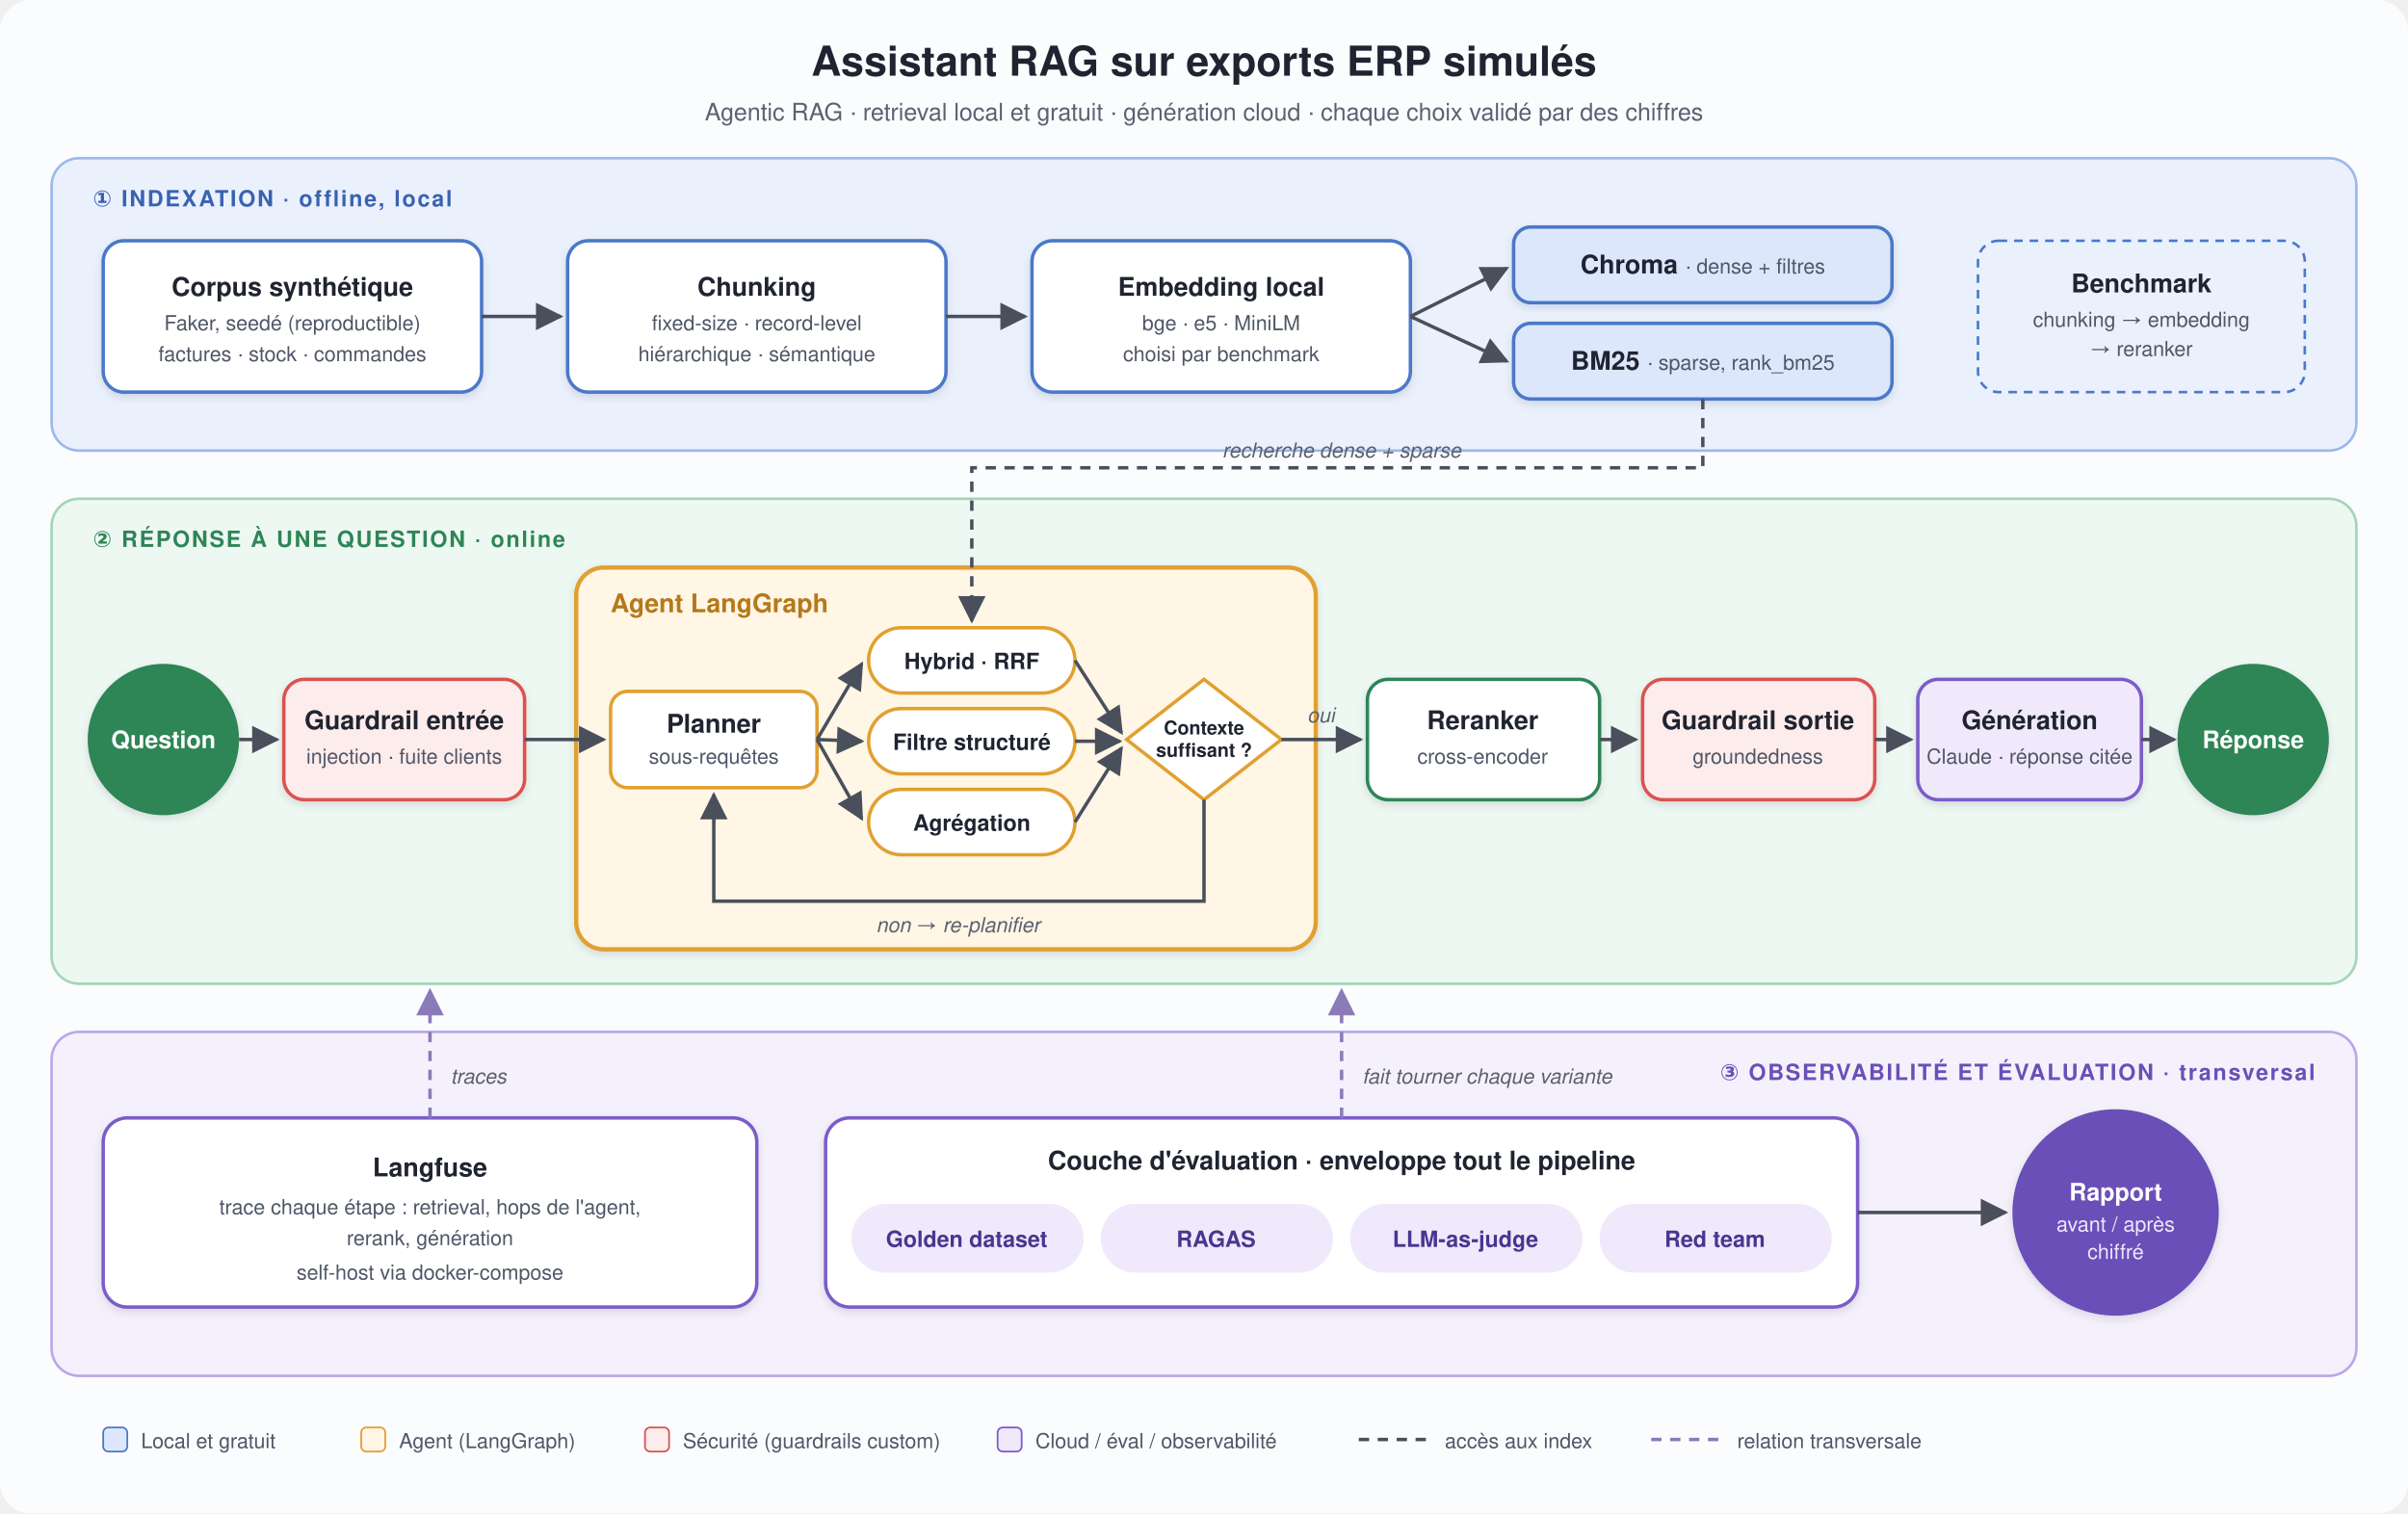
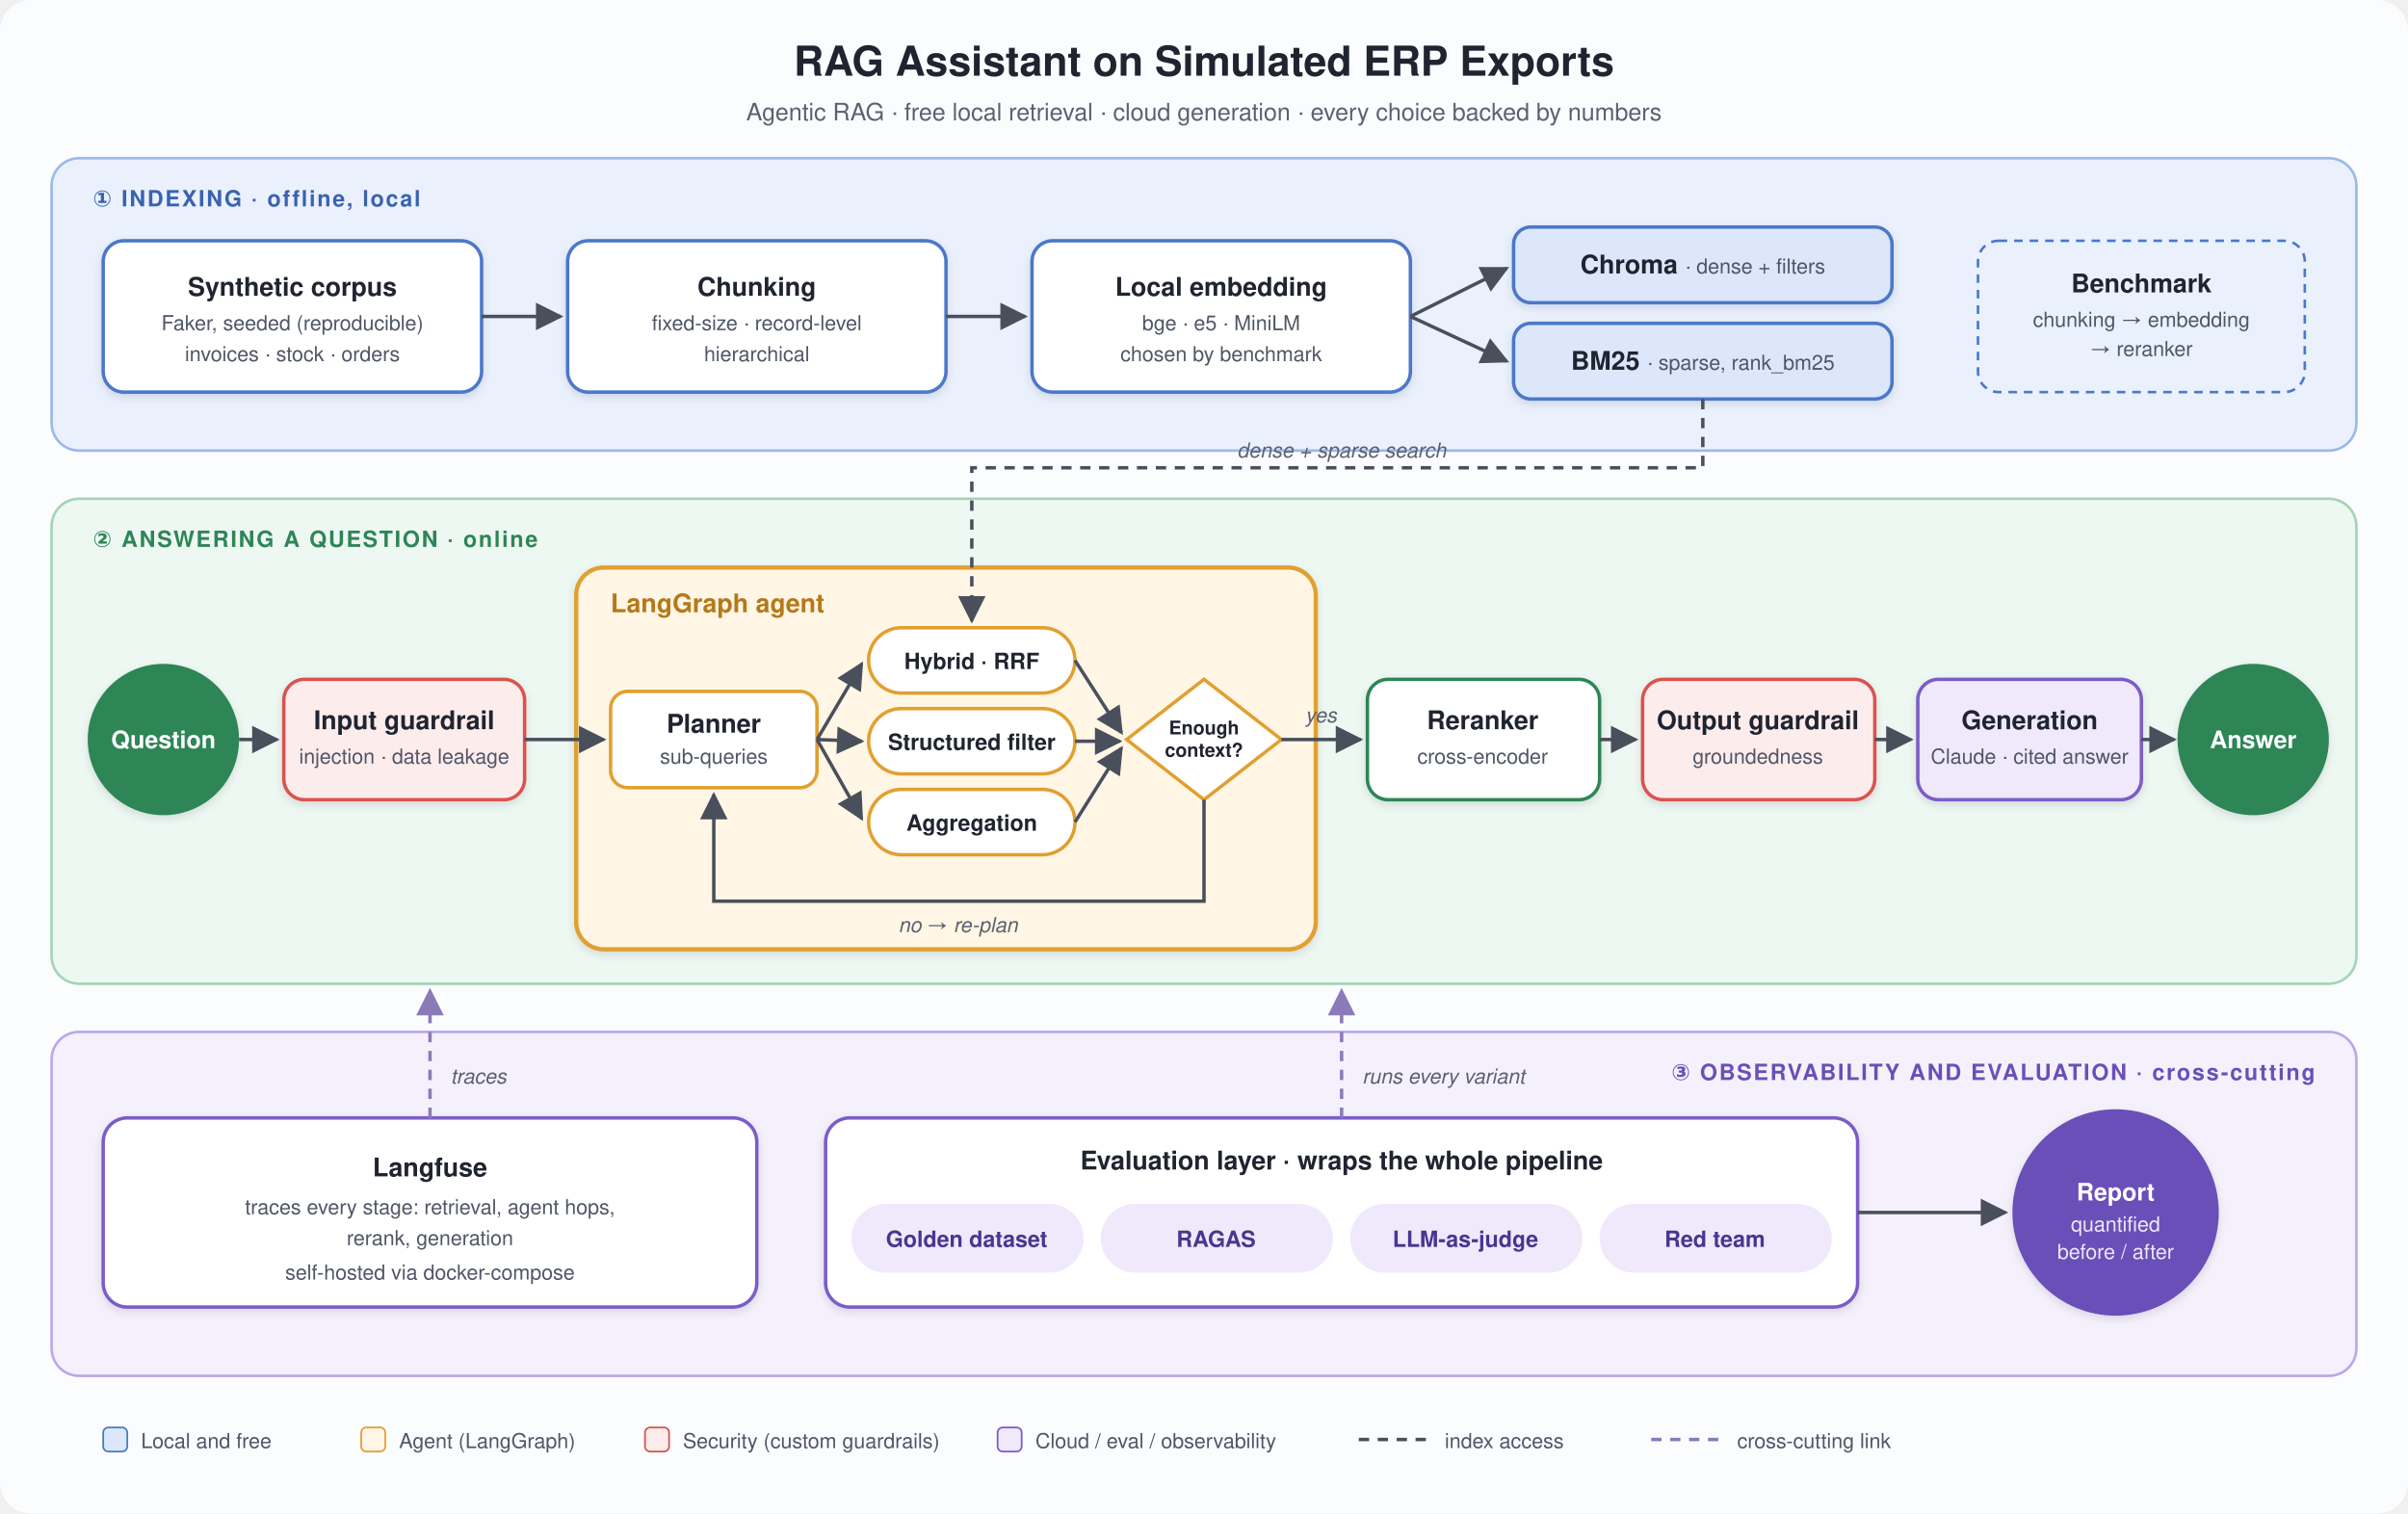
<svg xmlns="http://www.w3.org/2000/svg" viewBox="0 0 1400 880" width="1400" height="880" font-family="Segoe UI, Helvetica, Arial, sans-serif">
  <defs>
    <marker id="arr" viewBox="0 0 10 10" refX="9" refY="5" markerWidth="8" markerHeight="8" orient="auto-start-reverse">
      <path d="M0,0 L10,5 L0,10 z" fill="#4A4F5C" />
    </marker>
    <marker id="arrSoft" viewBox="0 0 10 10" refX="9" refY="5" markerWidth="8" markerHeight="8" orient="auto-start-reverse">
      <path d="M0,0 L10,5 L0,10 z" fill="#8A7BB8" />
    </marker>
    <filter id="shadow" x="-10%" y="-10%" width="120%" height="130%">
      <feDropShadow dx="0" dy="2" stdDeviation="2.5" flood-color="#1B2433" flood-opacity="0.12" />
    </filter>
    <style>
      .t  { font-size: 15px; font-weight: 700; fill: #1F2430; }
      .s  { font-size: 12px; fill: #4F5666; }
      .lane { font-size: 13px; font-weight: 700; letter-spacing: 1px; }
      .lbl { font-size: 12px; font-style: italic; fill: #5B6170; }
      .flow { stroke: #4A4F5C; stroke-width: 2; fill: none; marker-end: url(#arr); }
      .soft { stroke: #8A7BB8; stroke-width: 2; fill: none; stroke-dasharray: 6 5; marker-end: url(#arrSoft); }
    </style>
  </defs>
  <rect x="0" y="0" width="1400" height="880" rx="18" fill="#FBFCFE" />
-   <text x="700" y="44" text-anchor="middle" font-size="24" font-weight="700" fill="#1F2430">Assistant RAG sur exports ERP simulés</text>
-   <text x="700" y="70" text-anchor="middle" font-size="14" fill="#5B6170">Agentic RAG · retrieval local et gratuit · génération cloud · chaque choix validé par des chiffres</text>
+   <text x="700" y="44" text-anchor="middle" font-size="24" font-weight="700" fill="#1F2430">RAG Assistant on Simulated ERP Exports</text>
+   <text x="700" y="70" text-anchor="middle" font-size="14" fill="#5B6170">Agentic RAG · free local retrieval · cloud generation · every choice backed by numbers</text>
  <rect x="30" y="92" width="1340" height="170" rx="16" fill="#EAF1FD" stroke="#9DB8EC" stroke-width="1.5" />
-   <text x="54" y="120" class="lane" fill="#3A62B0">① INDEXATION · offline, local</text>
+   <text x="54" y="120" class="lane" fill="#3A62B0">① INDEXING · offline, local</text>
  <g filter="url(#shadow)">
    <rect x="60" y="140" width="220" height="88" rx="12" fill="#FFFFFF" stroke="#4C78C8" stroke-width="2" />
    <rect x="330" y="140" width="220" height="88" rx="12" fill="#FFFFFF" stroke="#4C78C8" stroke-width="2" />
    <rect x="600" y="140" width="220" height="88" rx="12" fill="#FFFFFF" stroke="#4C78C8" stroke-width="2" />
    <rect x="880" y="132" width="220" height="44" rx="10" fill="#DCE7FB" stroke="#4C78C8" stroke-width="2" />
    <rect x="880" y="188" width="220" height="44" rx="10" fill="#DCE7FB" stroke="#4C78C8" stroke-width="2" />
  </g>
-   <text x="170" y="172" text-anchor="middle" class="t">Corpus synthétique</text>
-   <text x="170" y="192" text-anchor="middle" class="s">Faker, seedé (reproductible)</text>
-   <text x="170" y="210" text-anchor="middle" class="s">factures · stock · commandes</text>
+   <text x="170" y="172" text-anchor="middle" class="t">Synthetic corpus</text>
+   <text x="170" y="192" text-anchor="middle" class="s">Faker, seeded (reproducible)</text>
+   <text x="170" y="210" text-anchor="middle" class="s">invoices · stock · orders</text>
  <text x="440" y="172" text-anchor="middle" class="t">Chunking</text>
  <text x="440" y="192" text-anchor="middle" class="s">fixed-size · record-level</text>
-   <text x="440" y="210" text-anchor="middle" class="s">hiérarchique · sémantique</text>
-   <text x="710" y="172" text-anchor="middle" class="t">Embedding local</text>
+   <text x="440" y="210" text-anchor="middle" class="s">hierarchical</text>
+   <text x="710" y="172" text-anchor="middle" class="t">Local embedding</text>
  <text x="710" y="192" text-anchor="middle" class="s">bge · e5 · MiniLM</text>
-   <text x="710" y="210" text-anchor="middle" class="s">choisi par benchmark</text>
-   <text x="990" y="159" text-anchor="middle" class="t">Chroma <tspan class="s" font-weight="400">· dense + filtres</tspan>
+   <text x="710" y="210" text-anchor="middle" class="s">chosen by benchmark</text>
+   <text x="990" y="159" text-anchor="middle" class="t">Chroma <tspan class="s" font-weight="400">· dense + filters</tspan>
  </text>
  <text x="990" y="215" text-anchor="middle" class="t">BM25 <tspan class="s" font-weight="400">· sparse, rank_bm25</tspan>
  </text>
  <rect x="1150" y="140" width="190" height="88" rx="12" fill="none" stroke="#4C78C8" stroke-width="1.5" stroke-dasharray="5 4" />
  <text x="1245" y="170" text-anchor="middle" class="t" font-size="14">Benchmark</text>
  <text x="1245" y="190" text-anchor="middle" class="s">chunking → embedding</text>
  <text x="1245" y="207" text-anchor="middle" class="s">→ reranker</text>
  <path class="flow" d="M280,184 L326,184" />
  <path class="flow" d="M550,184 L596,184" />
  <path class="flow" d="M820,184 L876,156" />
  <path class="flow" d="M820,184 L876,210" />
  <rect x="30" y="290" width="1340" height="282" rx="16" fill="#EEF8F2" stroke="#A3D5B6" stroke-width="1.5" />
-   <text x="54" y="318" class="lane" fill="#2E8556">② RÉPONSE À UNE QUESTION · online</text>
+   <text x="54" y="318" class="lane" fill="#2E8556">② ANSWERING A QUESTION · online</text>
  <circle cx="95" cy="430" r="44" fill="#2E8556" filter="url(#shadow)" />
  <text x="95" y="435" text-anchor="middle" font-size="14" font-weight="700" fill="#FFFFFF">Question</text>
  <rect x="165" y="395" width="140" height="70" rx="12" fill="#FDECEC" stroke="#D9534F" stroke-width="2" filter="url(#shadow)" />
-   <text x="235" y="424" text-anchor="middle" class="t" font-size="14">Guardrail entrée</text>
-   <text x="235" y="444" text-anchor="middle" class="s">injection · fuite clients</text>
+   <text x="235" y="424" text-anchor="middle" class="t" font-size="14">Input guardrail</text>
+   <text x="235" y="444" text-anchor="middle" class="s">injection · data leakage</text>
  <rect x="335" y="330" width="430" height="222" rx="16" fill="#FFF6E5" stroke="#E0A030" stroke-width="2.5" filter="url(#shadow)" />
-   <text x="355" y="356" font-size="15" font-weight="700" fill="#B5791A">Agent LangGraph</text>
+   <text x="355" y="356" font-size="15" font-weight="700" fill="#B5791A">LangGraph agent</text>
  <rect x="355" y="402" width="120" height="56" rx="10" fill="#FFFFFF" stroke="#E0A030" stroke-width="2" />
  <text x="415" y="426" text-anchor="middle" class="t" font-size="14">Planner</text>
-   <text x="415" y="444" text-anchor="middle" class="s">sous-requêtes</text>
+   <text x="415" y="444" text-anchor="middle" class="s">sub-queries</text>
  <rect x="505" y="365" width="120" height="38" rx="19" fill="#FFFFFF" stroke="#E0A030" stroke-width="2" />
  <rect x="505" y="412" width="120" height="38" rx="19" fill="#FFFFFF" stroke="#E0A030" stroke-width="2" />
  <rect x="505" y="459" width="120" height="38" rx="19" fill="#FFFFFF" stroke="#E0A030" stroke-width="2" />
  <text x="565" y="389" text-anchor="middle" font-size="13" font-weight="600" fill="#1F2430">Hybrid · RRF</text>
-   <text x="565" y="436" text-anchor="middle" font-size="13" font-weight="600" fill="#1F2430">Filtre structuré</text>
-   <text x="565" y="483" text-anchor="middle" font-size="13" font-weight="600" fill="#1F2430">Agrégation</text>
+   <text x="565" y="436" text-anchor="middle" font-size="13" font-weight="600" fill="#1F2430">Structured filter</text>
+   <text x="565" y="483" text-anchor="middle" font-size="13" font-weight="600" fill="#1F2430">Aggregation</text>
  <polygon points="700,395 745,430 700,465 655,430" fill="#FFFFFF" stroke="#E0A030" stroke-width="2" />
-   <text x="700" y="427" text-anchor="middle" font-size="11" font-weight="700" fill="#1F2430">Contexte</text>
-   <text x="700" y="440" text-anchor="middle" font-size="11" font-weight="700" fill="#1F2430">suffisant ?</text>
+   <text x="700" y="427" text-anchor="middle" font-size="11" font-weight="700" fill="#1F2430">Enough</text>
+   <text x="700" y="440" text-anchor="middle" font-size="11" font-weight="700" fill="#1F2430">context?</text>
  <path class="flow" d="M475,430 L501,386" />
  <path class="flow" d="M475,430 L501,431" />
  <path class="flow" d="M475,430 L501,476" />
  <path class="flow" d="M625,384 L652,426" />
  <path class="flow" d="M625,431 L651,431" />
  <path class="flow" d="M625,478 L652,435" />
  <path class="flow" d="M700,465 L700,524 L415,524 L415,462" stroke="#B5791A" />
-   <text x="557" y="542" text-anchor="middle" class="lbl">non → re-planifier</text>
+   <text x="557" y="542" text-anchor="middle" class="lbl">no → re-plan</text>
  <path class="flow" d="M990,232 L990,272 L565,272 L565,361" stroke-dasharray="6 5" />
-   <text x="780" y="266" text-anchor="middle" class="lbl">recherche dense + sparse</text>
+   <text x="780" y="266" text-anchor="middle" class="lbl">dense + sparse search</text>
  <path class="flow" d="M139,430 L161,430" />
  <path class="flow" d="M305,430 L351,430" />
  <path class="flow" d="M745,430 L791,430" />
-   <text x="768" y="420" text-anchor="middle" class="lbl">oui</text>
+   <text x="768" y="420" text-anchor="middle" class="lbl">yes</text>
  <g filter="url(#shadow)">
    <rect x="795" y="395" width="135" height="70" rx="12" fill="#FFFFFF" stroke="#2E8556" stroke-width="2" />
    <rect x="955" y="395" width="135" height="70" rx="12" fill="#FDECEC" stroke="#D9534F" stroke-width="2" />
    <rect x="1115" y="395" width="130" height="70" rx="12" fill="#EFE9FB" stroke="#7B5BC9" stroke-width="2" />
  </g>
  <text x="862" y="424" text-anchor="middle" class="t" font-size="14">Reranker</text>
  <text x="862" y="444" text-anchor="middle" class="s">cross-encoder</text>
-   <text x="1022" y="424" text-anchor="middle" class="t" font-size="14">Guardrail sortie</text>
+   <text x="1022" y="424" text-anchor="middle" class="t" font-size="14">Output guardrail</text>
  <text x="1022" y="444" text-anchor="middle" class="s">groundedness</text>
-   <text x="1180" y="424" text-anchor="middle" class="t" font-size="14">Génération</text>
-   <text x="1180" y="444" text-anchor="middle" class="s">Claude · réponse citée</text>
+   <text x="1180" y="424" text-anchor="middle" class="t" font-size="14">Generation</text>
+   <text x="1180" y="444" text-anchor="middle" class="s">Claude · cited answer</text>
  <path class="flow" d="M930,430 L951,430" />
  <path class="flow" d="M1090,430 L1111,430" />
  <path class="flow" d="M1245,430 L1264,430" />
  <circle cx="1310" cy="430" r="44" fill="#2E8556" filter="url(#shadow)" />
-   <text x="1310" y="435" text-anchor="middle" font-size="14" font-weight="700" fill="#FFFFFF">Réponse</text>
+   <text x="1310" y="435" text-anchor="middle" font-size="14" font-weight="700" fill="#FFFFFF">Answer</text>
  <rect x="30" y="600" width="1340" height="200" rx="16" fill="#F5F1FC" stroke="#BBA7EA" stroke-width="1.5" />
-   <text x="1346" y="628" text-anchor="end" class="lane" fill="#6A4FB8">③ OBSERVABILITÉ ET ÉVALUATION · transversal</text>
+   <text x="1346" y="628" text-anchor="end" class="lane" fill="#6A4FB8">③ OBSERVABILITY AND EVALUATION · cross-cutting</text>
  <rect x="60" y="650" width="380" height="110" rx="14" fill="#FFFFFF" stroke="#7B5BC9" stroke-width="2" filter="url(#shadow)" />
  <text x="250" y="684" text-anchor="middle" class="t">Langfuse</text>
-   <text x="250" y="706" text-anchor="middle" class="s">trace chaque étape : retrieval, hops de l'agent,</text>
-   <text x="250" y="724" text-anchor="middle" class="s">rerank, génération</text>
-   <text x="250" y="744" text-anchor="middle" class="s">self-host via docker-compose</text>
+   <text x="250" y="706" text-anchor="middle" class="s">traces every stage: retrieval, agent hops,</text>
+   <text x="250" y="724" text-anchor="middle" class="s">rerank, generation</text>
+   <text x="250" y="744" text-anchor="middle" class="s">self-hosted via docker-compose</text>
  <rect x="480" y="650" width="600" height="110" rx="14" fill="#FFFFFF" stroke="#7B5BC9" stroke-width="2" filter="url(#shadow)" />
-   <text x="780" y="680" text-anchor="middle" class="t">Couche d'évaluation · enveloppe tout le pipeline</text>
+   <text x="780" y="680" text-anchor="middle" class="t">Evaluation layer · wraps the whole pipeline</text>
  <g font-size="13" font-weight="600" fill="#4A3590" text-anchor="middle">
    <rect x="495" y="700" width="135" height="40" rx="20" fill="#EFE9FB" />
    <rect x="640" y="700" width="135" height="40" rx="20" fill="#EFE9FB" />
    <rect x="785" y="700" width="135" height="40" rx="20" fill="#EFE9FB" />
    <rect x="930" y="700" width="135" height="40" rx="20" fill="#EFE9FB" />
    <text x="562" y="725">Golden dataset</text>
    <text x="707" y="725">RAGAS</text>
    <text x="852" y="725">LLM-as-judge</text>
    <text x="997" y="725">Red team</text>
  </g>
  <circle cx="1230" cy="705" r="60" fill="#6A4FB8" filter="url(#shadow)" />
-   <text x="1230" y="698" text-anchor="middle" font-size="14" font-weight="700" fill="#FFFFFF">Rapport</text>
-   <text x="1230" y="716" text-anchor="middle" font-size="12" fill="#EDE7FB">avant / après</text>
-   <text x="1230" y="732" text-anchor="middle" font-size="12" fill="#EDE7FB">chiffré</text>
+   <text x="1230" y="698" text-anchor="middle" font-size="14" font-weight="700" fill="#FFFFFF">Report</text>
+   <text x="1230" y="716" text-anchor="middle" font-size="12" fill="#EDE7FB">quantified</text>
+   <text x="1230" y="732" text-anchor="middle" font-size="12" fill="#EDE7FB">before / after</text>
  <path class="flow" d="M1080,705 L1166,705" />
  <path class="soft" d="M250,650 L250,576" />
  <text x="262" y="630" class="lbl">traces</text>
  <path class="soft" d="M780,650 L780,576" />
-   <text x="792" y="630" class="lbl">fait tourner chaque variante</text>
+   <text x="792" y="630" class="lbl">runs every variant</text>
  <g font-size="12" fill="#4F5666">
    <rect x="60" y="830" width="14" height="14" rx="3" fill="#DCE7FB" stroke="#4C78C8" />
-     <text x="82" y="842">Local et gratuit</text>
+     <text x="82" y="842">Local and free</text>
    <rect x="210" y="830" width="14" height="14" rx="3" fill="#FFF6E5" stroke="#E0A030" />
    <text x="232" y="842">Agent (LangGraph)</text>
    <rect x="375" y="830" width="14" height="14" rx="3" fill="#FDECEC" stroke="#D9534F" />
-     <text x="397" y="842">Sécurité (guardrails custom)</text>
+     <text x="397" y="842">Security (custom guardrails)</text>
    <rect x="580" y="830" width="14" height="14" rx="3" fill="#EFE9FB" stroke="#7B5BC9" />
-     <text x="602" y="842">Cloud / éval / observabilité</text>
+     <text x="602" y="842">Cloud / eval / observability</text>
    <line x1="790" y1="837" x2="830" y2="837" stroke="#4A4F5C" stroke-width="2" stroke-dasharray="6 5" />
-     <text x="840" y="842">accès aux index</text>
+     <text x="840" y="842">index access</text>
    <line x1="960" y1="837" x2="1000" y2="837" stroke="#8A7BB8" stroke-width="2" stroke-dasharray="6 5" />
-     <text x="1010" y="842">relation transversale</text>
+     <text x="1010" y="842">cross-cutting link</text>
  </g>
</svg>
